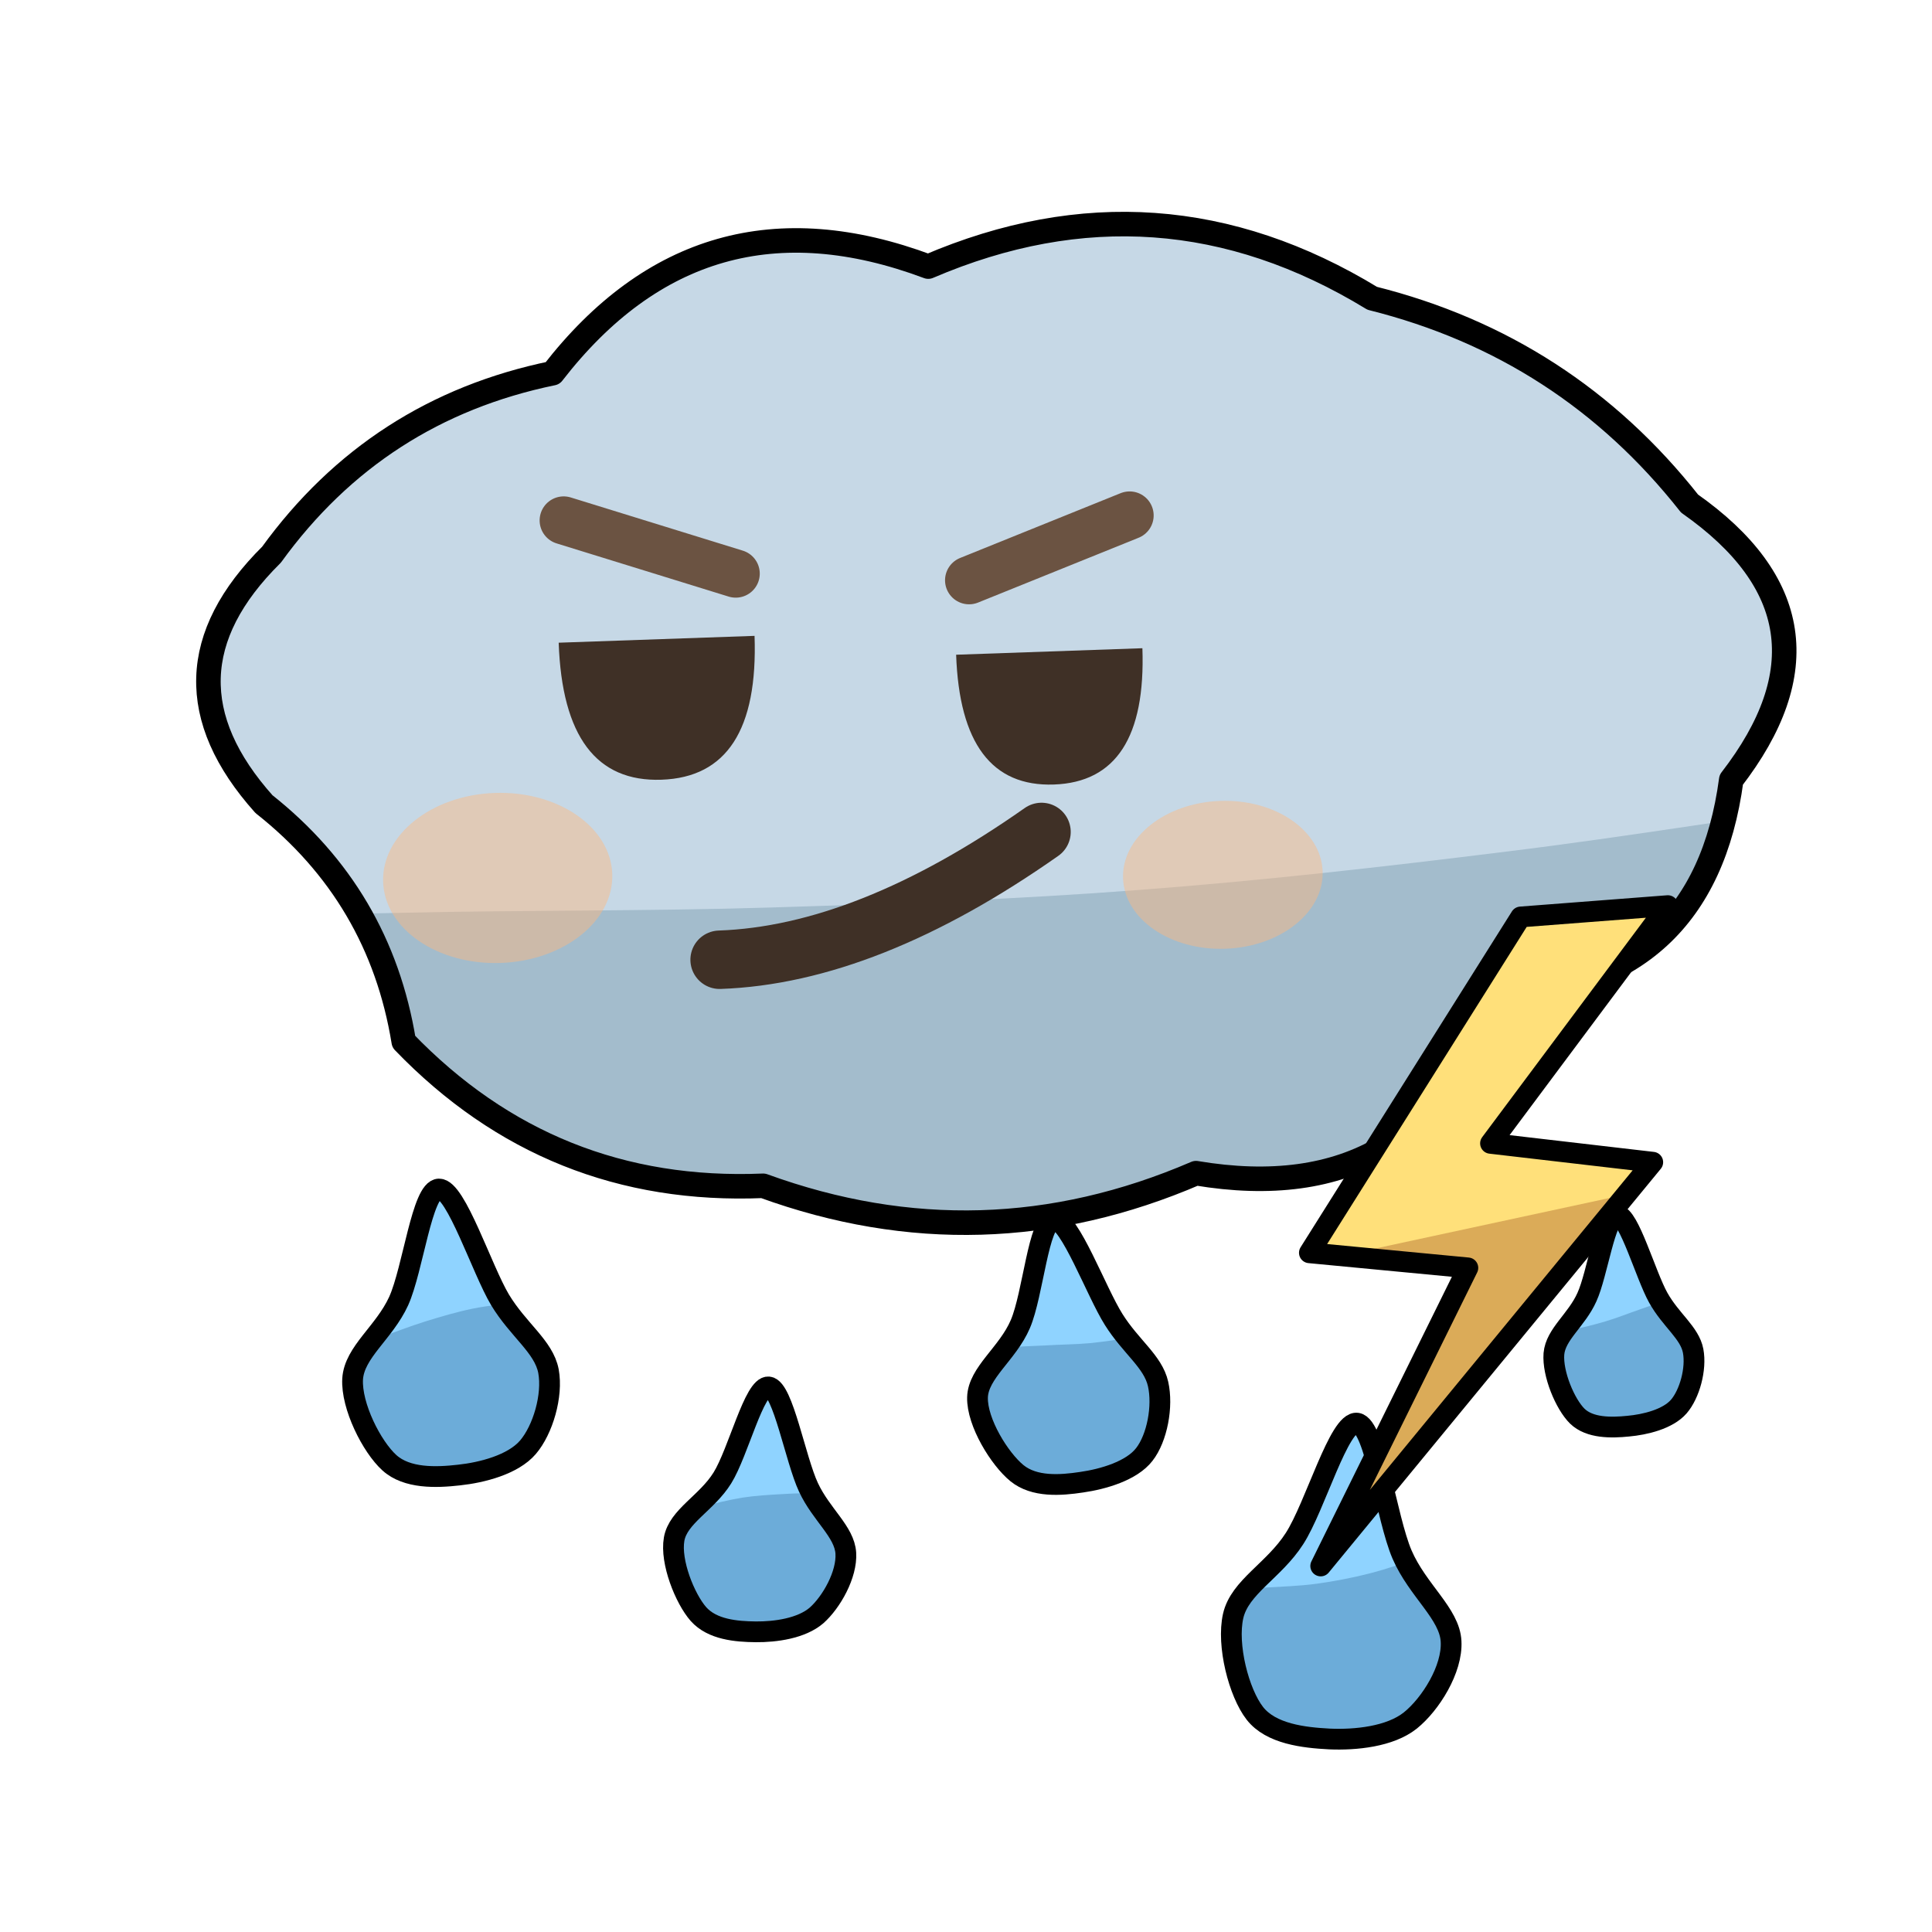
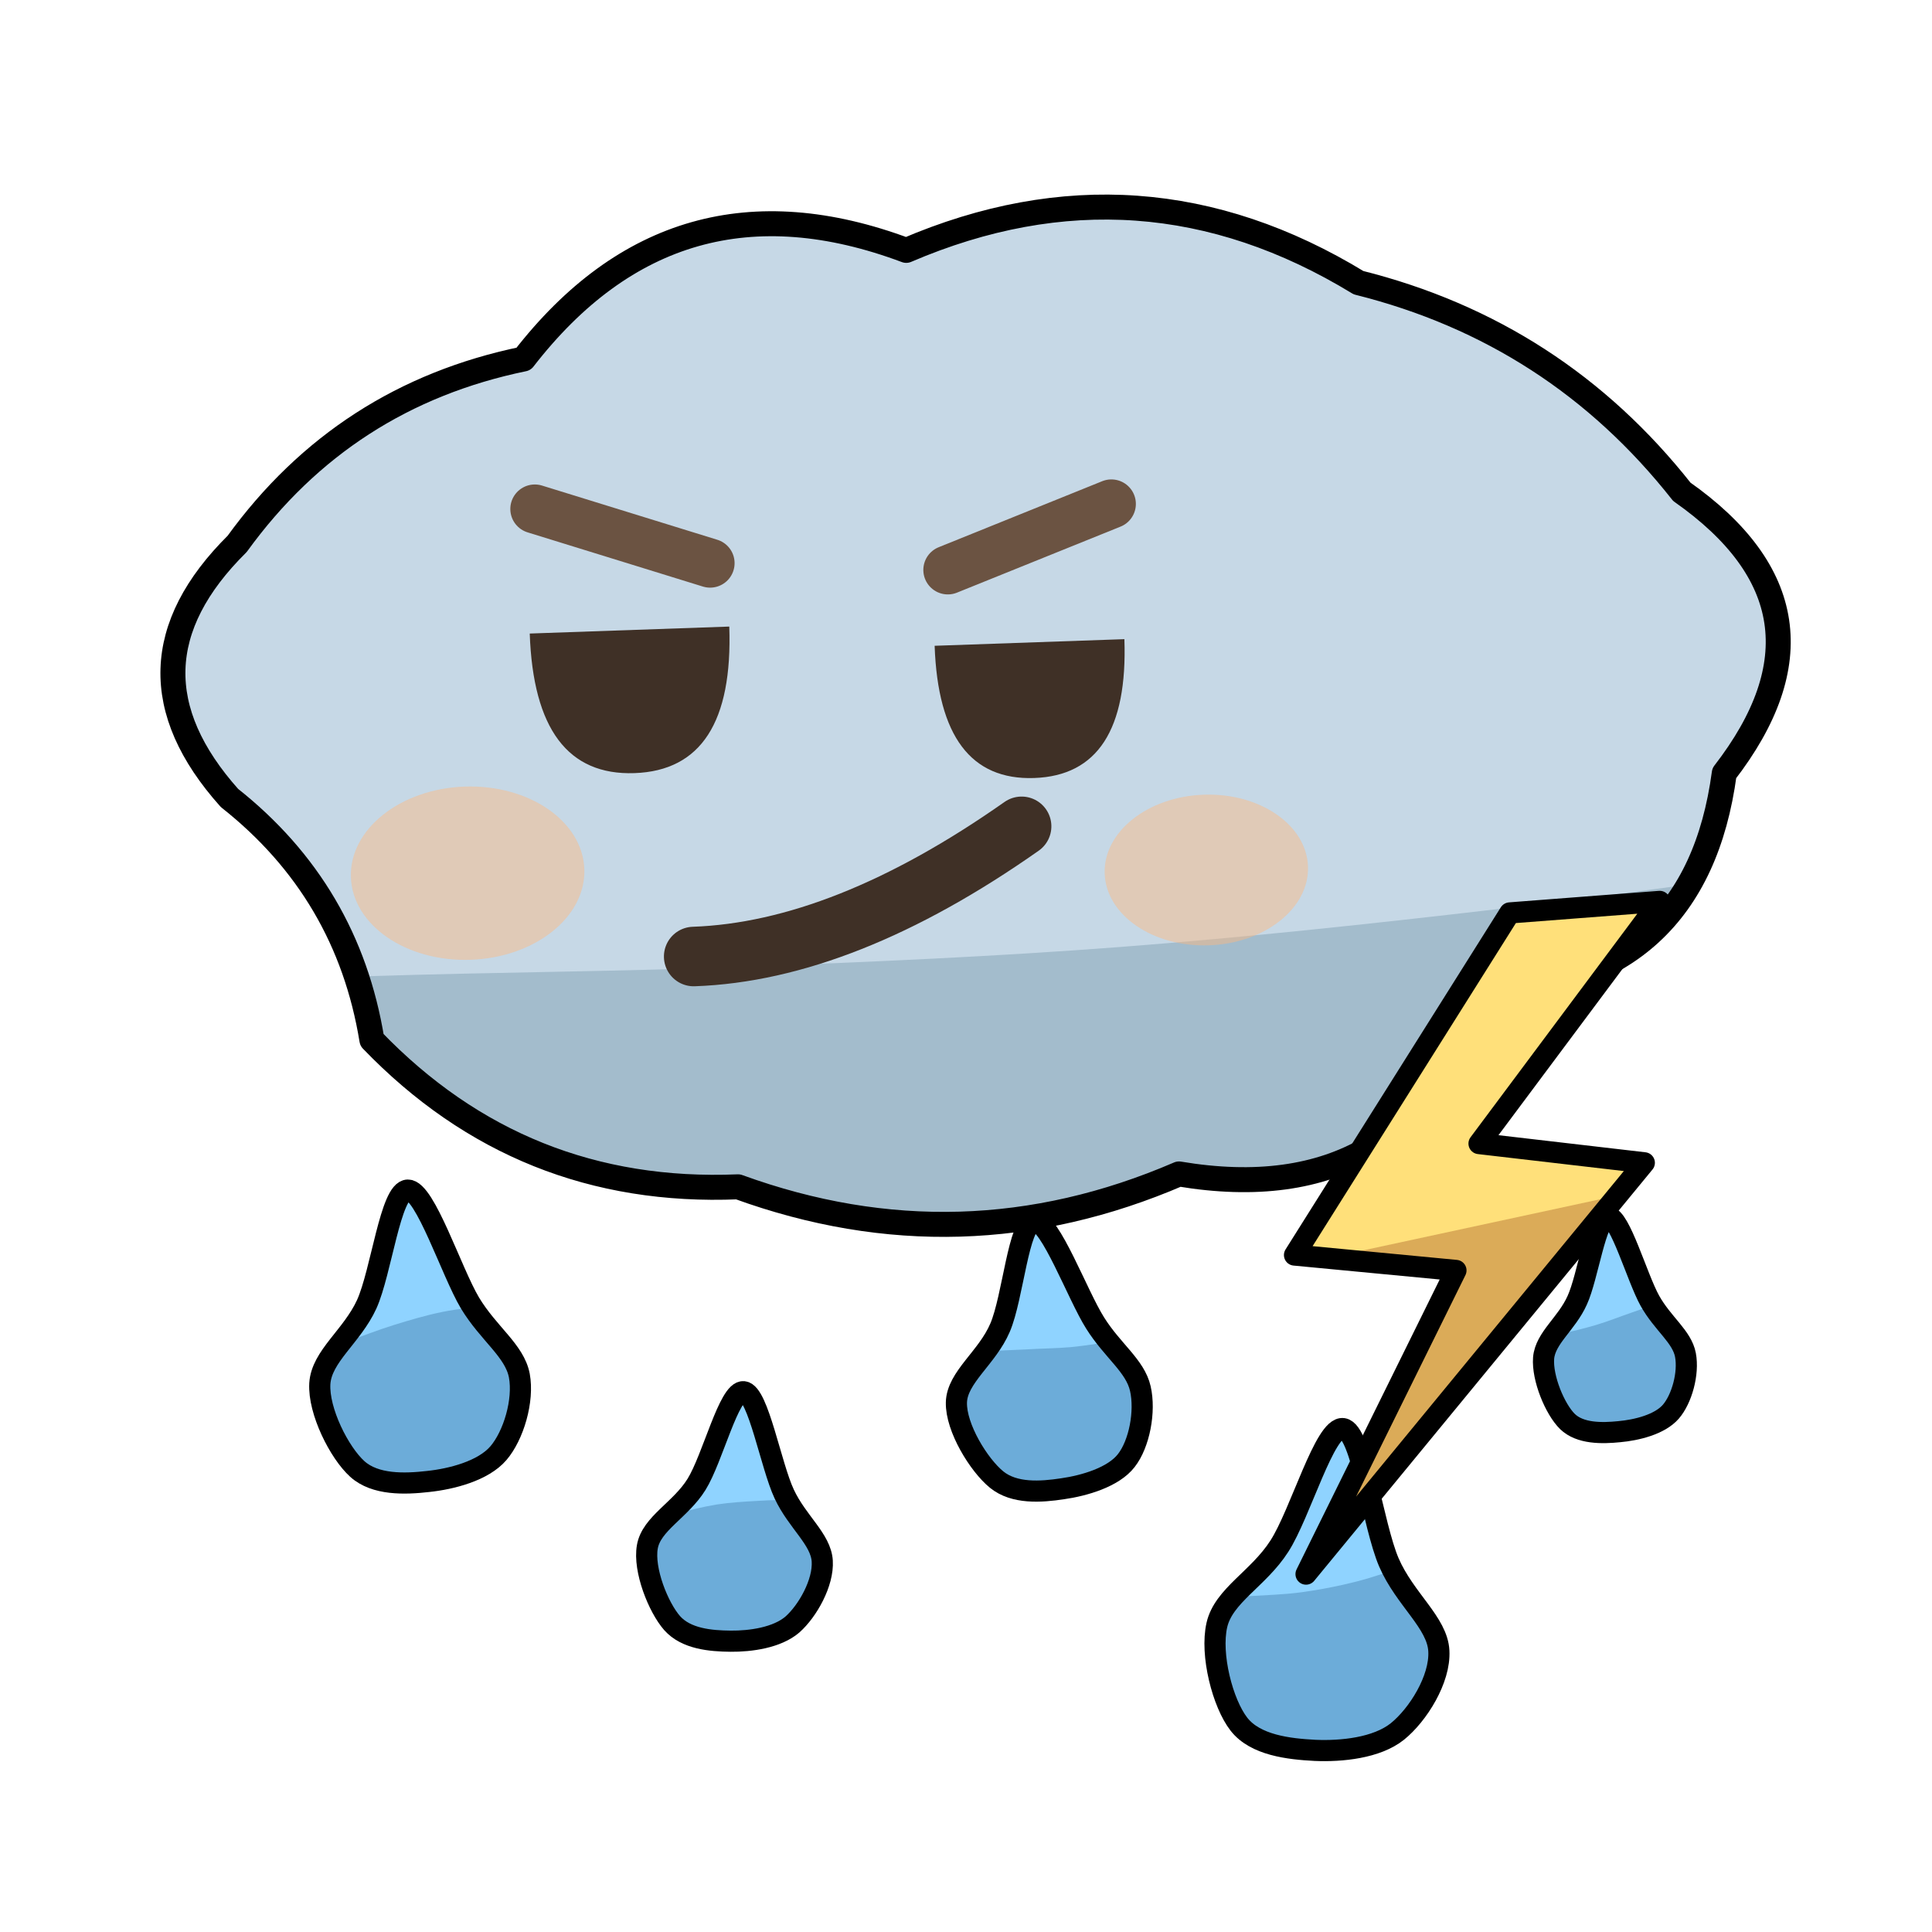
<svg xmlns="http://www.w3.org/2000/svg" width="1024" height="1024" viewBox="0 0 1024 1024">
  <defs>
    <clipPath id="k1">
      <path d="M232.7,630.2 C241.7,630.1 255.4,672.8 265.0,688.9 C274.7,705.0 288.2,713.7 290.7,726.7 C293.1,739.7 287.7,757.9 279.8,767.1 C271.9,776.3 255.5,780.5 243.3,781.8 C231.1,783.2 215.7,783.7 206.4,775.3 C197.0,766.8 186.1,745.2 186.9,730.9 C187.8,716.6 203.6,706.4 211.3,689.6 C218.9,672.8 223.7,630.3 232.7,630.2 Z" />
    </clipPath>
    <clipPath id="k2">
      <path d="M407.4,735.1 C415.0,735.9 421.6,773.6 428.5,788.3 C435.3,802.9 447.6,811.8 448.3,823.2 C449.0,834.5 440.7,849.2 432.8,856.2 C424.8,863.1 411.0,865.0 400.6,864.9 C390.2,864.8 377.5,863.7 370.2,855.5 C363.0,847.3 355.2,827.8 357.3,815.8 C359.4,803.7 374.6,796.7 382.9,783.3 C391.3,769.8 399.8,734.3 407.4,735.1 Z" />
    </clipPath>
    <clipPath id="k3">
      <path d="M558.7,646.4 C566.9,646.0 581.1,684.9 590.3,699.4 C599.4,713.9 611.1,721.6 613.8,733.5 C616.5,745.4 613.3,762.2 606.5,770.9 C599.8,779.6 584.6,784.0 573.3,785.6 C562.1,787.3 548.2,788.3 539.0,780.8 C529.8,773.3 517.8,753.9 518.1,740.7 C518.4,727.6 534.1,717.5 540.8,701.8 C547.6,686.0 550.4,646.8 558.7,646.4 Z" />
    </clipPath>
    <clipPath id="k4">
      <path d="M719.3,754.3 C728.8,755.7 734.8,804.6 743.1,823.9 C751.4,843.1 768.4,855.3 769.1,870.0 C769.9,884.7 758.2,903.3 747.5,911.9 C736.7,920.5 718.4,922.3 704.7,921.7 C691.0,921.0 673.6,919.0 665.1,908.1 C656.6,897.2 650.1,871.9 653.6,856.5 C657.1,841.1 675.2,832.5 686.1,815.5 C697.1,798.5 709.8,752.9 719.3,754.3 Z" />
    </clipPath>
    <clipPath id="k5">
      <path d="M857.1,644.1 C863.4,644.1 872.2,675.8 878.9,687.8 C885.6,699.8 895.6,706.4 897.4,716.0 C899.2,725.6 895.5,738.9 889.8,745.5 C884.0,752.2 871.9,755.1 862.9,755.9 C854.0,756.8 842.6,757.0 836.0,750.6 C829.5,744.2 822.8,728.1 823.6,717.6 C824.5,707.1 835.6,699.8 841.1,687.5 C846.7,675.3 850.8,644.0 857.1,644.1 Z" />
    </clipPath>
    <clipPath id="k6">
      <path d="M492.0,141.3 Q614.0,89.0 727.3,158.1 Q830.0,183.8 895.5,266.9 Q983.2,328.5 917.6,413.3 Q903.0,522.4 793.0,527.8 Q753.1,641.8 633.9,621.8 Q520.5,670.7 404.5,628.5 Q292.1,633.2 214.0,552.1 Q201.4,474.8 139.9,426.2 Q79.1,358.2 143.9,294.0 Q199.7,217.0 292.9,197.8 Q371.6,96.2 492.0,141.3 Z" />
    </clipPath>
    <clipPath id="k7">
      <path d="M806.0,486.0 L694.0,664.0 L778.0,672.0 L700.0,830.0 L876.0,616.0 L790.0,606.0 L884.0,480.0 Z" />
    </clipPath>
  </defs>
-   <path d="M232.7,630.2 C241.7,630.1 255.4,672.8 265.0,688.9 C274.7,705.0 288.2,713.7 290.7,726.7 C293.1,739.7 287.7,757.9 279.8,767.1 C271.9,776.3 255.5,780.5 243.3,781.8 C231.1,783.2 215.7,783.7 206.4,775.3 C197.0,766.8 186.1,745.2 186.9,730.9 C187.8,716.6 203.6,706.4 211.3,689.6 C218.9,672.8 223.7,630.3 232.7,630.2 Z" fill="#8fd3ff" />
-   <g clip-path="url(#k1)">
-     <path d="M149.6,722.2 C153.8,721.4 166.4,719.5 174.9,717.3 C183.3,715.2 191.7,712.1 200.1,709.3 C208.5,706.4 217.0,703.0 225.4,700.4 C233.8,697.8 242.2,695.3 250.6,693.6 C259.0,691.9 267.5,691.1 275.9,690.3 C284.3,689.6 292.7,689.7 301.1,689.2 C309.6,688.7 322.2,687.6 326.4,687.3 L326.4,934.0 L149.6,934.0 Z" fill="#6cacd9" />
-   </g>
-   <path d="M232.7,630.2 C241.7,630.1 255.4,672.8 265.0,688.9 C274.7,705.0 288.2,713.7 290.7,726.7 C293.1,739.7 287.7,757.9 279.8,767.1 C271.9,776.3 255.5,780.5 243.3,781.8 C231.1,783.2 215.7,783.7 206.4,775.3 C197.0,766.8 186.1,745.2 186.9,730.9 C187.8,716.6 203.6,706.4 211.3,689.6 C218.9,672.8 223.7,630.3 232.7,630.2 Z" fill="none" stroke="#000000" stroke-width="11" stroke-linejoin="round" stroke-linecap="round" />
-   <path d="M407.4,735.1 C415.0,735.9 421.6,773.6 428.5,788.3 C435.3,802.9 447.6,811.8 448.3,823.2 C449.0,834.5 440.7,849.2 432.8,856.2 C424.8,863.1 411.0,865.0 400.6,864.9 C390.2,864.8 377.5,863.7 370.2,855.5 C363.0,847.3 355.2,827.8 357.3,815.8 C359.4,803.7 374.6,796.7 382.9,783.3 C391.3,769.8 399.8,734.3 407.4,735.1 Z" fill="#8fd3ff" />
-   <g clip-path="url(#k2)">
-     <path d="M329.2,813.3 C332.8,812.1 343.4,808.3 350.6,805.9 C357.7,803.5 364.8,800.7 371.9,798.7 C379.1,796.7 386.2,795.0 393.3,793.8 C400.4,792.7 407.6,792.3 414.7,791.9 C421.8,791.4 428.9,791.5 436.1,791.0 C443.2,790.4 450.3,789.9 457.4,788.6 C464.6,787.4 475.2,784.2 478.8,783.4 L478.8,995.0 L329.2,995.0 Z" fill="#6cacd9" />
-   </g>
-   <path d="M407.4,735.1 C415.0,735.9 421.6,773.6 428.5,788.3 C435.3,802.9 447.6,811.8 448.3,823.2 C449.0,834.5 440.7,849.2 432.8,856.2 C424.8,863.1 411.0,865.0 400.6,864.9 C390.2,864.8 377.5,863.7 370.2,855.5 C363.0,847.3 355.2,827.8 357.3,815.8 C359.4,803.7 374.6,796.7 382.9,783.3 C391.3,769.8 399.8,734.3 407.4,735.1 Z" fill="none" stroke="#000000" stroke-width="11" stroke-linejoin="round" stroke-linecap="round" />
-   <path d="M558.7,646.4 C566.9,646.0 581.1,684.9 590.3,699.4 C599.4,713.9 611.1,721.6 613.8,733.5 C616.5,745.4 613.3,762.2 606.5,770.9 C599.8,779.6 584.6,784.0 573.3,785.6 C562.1,787.3 548.2,788.3 539.0,780.8 C529.8,773.3 517.8,753.9 518.1,740.7 C518.4,727.6 534.1,717.5 540.8,701.8 C547.6,686.0 550.4,646.8 558.7,646.4 Z" fill="#8fd3ff" />
-   <g clip-path="url(#k3)">
-     <path d="M484.4,725.7 C488.3,724.5 499.9,720.5 507.7,718.6 C515.5,716.7 523.3,715.4 531.0,714.5 C538.8,713.6 546.6,713.5 554.3,713.1 C562.1,712.6 569.9,712.6 577.7,711.9 C585.4,711.1 593.2,710.0 601.0,708.4 C608.7,706.7 616.5,704.2 624.3,701.7 C632.1,699.2 643.7,694.8 647.6,693.5 L647.6,926.0 L484.4,926.0 Z" fill="#6cacd9" />
-   </g>
-   <path d="M558.7,646.4 C566.9,646.0 581.1,684.9 590.3,699.4 C599.4,713.9 611.1,721.6 613.8,733.5 C616.5,745.4 613.3,762.2 606.5,770.9 C599.8,779.6 584.6,784.0 573.3,785.6 C562.1,787.3 548.2,788.3 539.0,780.8 C529.8,773.3 517.8,753.9 518.1,740.7 C518.4,727.6 534.1,717.5 540.8,701.8 C547.6,686.0 550.4,646.8 558.7,646.4 Z" fill="none" stroke="#000000" stroke-width="11" stroke-linejoin="round" stroke-linecap="round" />
-   <path d="M719.3,754.3 C728.8,755.7 734.8,804.6 743.1,823.9 C751.4,843.1 768.4,855.3 769.1,870.0 C769.9,884.7 758.2,903.3 747.5,911.9 C736.7,920.5 718.4,922.3 704.7,921.7 C691.0,921.0 673.6,919.0 665.1,908.1 C656.6,897.2 650.1,871.9 653.6,856.5 C657.1,841.1 675.2,832.5 686.1,815.5 C697.1,798.5 709.8,752.9 719.3,754.3 Z" fill="#8fd3ff" />
-   <g clip-path="url(#k4)">
-     <path d="M613.4,846.4 C618.1,845.8 632.2,843.6 641.6,842.7 C651.0,841.9 660.4,842.0 669.7,841.5 C679.1,840.9 688.5,840.7 697.9,839.4 C707.3,838.1 716.7,836.3 726.1,833.9 C735.5,831.5 744.9,828.1 754.3,825.0 C763.6,821.8 773.0,818.0 782.4,815.2 C791.8,812.3 805.9,809.0 810.6,807.8 L810.6,1090.0 L613.4,1090.0 Z" fill="#6cacd9" />
-   </g>
-   <path d="M719.3,754.3 C728.8,755.7 734.8,804.6 743.1,823.9 C751.4,843.1 768.4,855.3 769.1,870.0 C769.9,884.7 758.2,903.3 747.5,911.9 C736.7,920.5 718.4,922.3 704.7,921.7 C691.0,921.0 673.6,919.0 665.1,908.1 C656.6,897.2 650.1,871.9 653.6,856.5 C657.1,841.1 675.2,832.5 686.1,815.5 C697.1,798.5 709.8,752.9 719.3,754.3 Z" fill="none" stroke="#000000" stroke-width="11" stroke-linejoin="round" stroke-linecap="round" />
-   <path d="M857.1,644.1 C863.4,644.1 872.2,675.8 878.9,687.8 C885.6,699.8 895.6,706.4 897.4,716.0 C899.2,725.6 895.5,738.9 889.8,745.5 C884.0,752.2 871.9,755.1 862.9,755.9 C854.0,756.8 842.6,757.0 836.0,750.6 C829.5,744.2 822.8,728.1 823.6,717.6 C824.5,707.1 835.6,699.8 841.1,687.5 C846.7,675.3 850.8,644.0 857.1,644.1 Z" fill="#8fd3ff" />
-   <g clip-path="url(#k5)">
-     <path d="M795.4,707.7 C798.5,707.6 807.7,707.4 813.9,706.9 C820.0,706.5 826.2,706.0 832.3,704.9 C838.5,703.8 844.6,702.2 850.8,700.4 C856.9,698.6 863.1,696.1 869.2,694.0 C875.4,691.9 881.5,689.5 887.7,687.8 C893.8,686.1 900.0,684.6 906.1,683.7 C912.3,682.7 921.5,682.3 924.6,682.0 L924.6,868.0 L795.4,868.0 Z" fill="#6cacd9" />
-   </g>
-   <path d="M857.1,644.1 C863.4,644.1 872.2,675.8 878.9,687.8 C885.6,699.8 895.6,706.4 897.4,716.0 C899.2,725.6 895.5,738.9 889.8,745.5 C884.0,752.2 871.9,755.1 862.9,755.9 C854.0,756.8 842.6,757.0 836.0,750.6 C829.5,744.2 822.8,728.1 823.6,717.6 C824.5,707.1 835.6,699.8 841.1,687.5 C846.7,675.3 850.8,644.0 857.1,644.1 Z" fill="none" stroke="#000000" stroke-width="11" stroke-linejoin="round" stroke-linecap="round" />
-   <path d="M492.0,141.3 Q614.0,89.0 727.3,158.1 Q830.0,183.8 895.5,266.9 Q983.2,328.5 917.6,413.3 Q903.0,522.4 793.0,527.8 Q753.1,641.8 633.9,621.8 Q520.5,670.7 404.5,628.5 Q292.1,633.2 214.0,552.1 Q201.4,474.8 139.9,426.2 Q79.1,358.2 143.9,294.0 Q199.7,217.0 292.9,197.8 Q371.6,96.2 492.0,141.3 Z" fill="#c6d8e6" />
-   <g clip-path="url(#k6)">
-     <path d="M-177.4,506.0 C-144.9,503.3 -47.2,493.4 17.9,489.7 C82.9,486.0 148.0,485.2 213.1,483.8 C278.2,482.3 343.3,483.0 408.4,481.0 C473.5,479.0 538.5,476.7 603.6,471.7 C668.7,466.8 733.8,459.4 798.9,451.3 C864.0,443.3 929.1,432.4 994.1,423.5 C1059.2,414.5 1156.9,401.9 1189.4,397.6 L1189.4,1124.0 L-177.4,1124.0 Z" fill="#a3bccc" />
-   </g>
-   <path d="M492.0,141.3 Q614.0,89.0 727.3,158.1 Q830.0,183.8 895.5,266.9 Q983.2,328.5 917.6,413.3 Q903.0,522.4 793.0,527.8 Q753.1,641.8 633.9,621.8 Q520.5,670.7 404.5,628.5 Q292.1,633.2 214.0,552.1 Q201.4,474.8 139.9,426.2 Q79.1,358.2 143.9,294.0 Q199.7,217.0 292.9,197.8 Q371.6,96.2 492.0,141.3 Z" fill="none" stroke="#000000" stroke-width="13" stroke-linejoin="round" stroke-linecap="round" />
-   <path d="M806.0,486.0 L694.0,664.0 L778.0,672.0 L700.0,830.0 L876.0,616.0 L790.0,606.0 L884.0,480.0 Z" fill="#ffe07a" />
-   <g clip-path="url(#k7)">
-     <path d="M624.8,684.2 L951.2,613.8 L951.2,1184.0 L624.8,1184.0 Z" fill="#dbab58" />
-   </g>
-   <path d="M806.0,486.0 L694.0,664.0 L778.0,672.0 L700.0,830.0 L876.0,616.0 L790.0,606.0 L884.0,480.0 Z" fill="none" stroke="#000000" stroke-width="11" stroke-linejoin="round" stroke-linecap="round" />
-   <g id="face" transform="translate(452.0,396.0) rotate(-2.0) scale(1.96)">
-     <g id="face-blush">
-       <ellipse cx="-97.2" cy="32.0" rx="31" ry="23" fill="#ffb77e" opacity="0.45" />
-       <ellipse cx="98.8" cy="38.0" rx="27" ry="20" fill="#ffb77e" opacity="0.45" />
+   <g transform="translate(-20.892,-11.242) scale(1.01874)">
+     <path d="M232.7,630.2 C241.7,630.1 255.4,672.8 265.0,688.9 C274.7,705.0 288.2,713.7 290.7,726.7 C293.1,739.7 287.7,757.9 279.8,767.1 C271.9,776.3 255.5,780.5 243.3,781.8 C231.1,783.2 215.7,783.7 206.4,775.3 C197.0,766.8 186.1,745.2 186.9,730.9 C187.8,716.6 203.6,706.4 211.3,689.6 C218.9,672.8 223.7,630.3 232.7,630.2 Z" fill="#8fd3ff" />
+     <g clip-path="url(#k1)">
+       <path d="M149.6,722.2 C153.8,721.4 166.4,719.5 174.9,717.3 C183.3,715.2 191.7,712.1 200.1,709.3 C208.5,706.4 217.0,703.0 225.4,700.4 C233.8,697.8 242.2,695.3 250.6,693.6 C259.0,691.9 267.5,691.1 275.9,690.3 C284.3,689.6 292.7,689.7 301.1,689.2 C309.6,688.7 322.2,687.6 326.4,687.3 L326.4,934.0 L149.6,934.0 Z" fill="#6cacd9" />
    </g>
-     <g id="face-neutral" display="none">
-       <g id="face-neutral-eyes">
-         <g transform="translate(-52.0,-12.0)">
-           <ellipse cx="0" cy="0" rx="24.0" ry="29.0" fill="#3f3026" transform="rotate(-7)" />
+     <path d="M232.7,630.2 C241.7,630.1 255.4,672.8 265.0,688.9 C274.7,705.0 288.2,713.7 290.7,726.7 C293.1,739.7 287.7,757.9 279.8,767.1 C271.9,776.3 255.5,780.5 243.3,781.8 C231.1,783.2 215.7,783.7 206.4,775.3 C197.0,766.8 186.1,745.2 186.9,730.9 C187.8,716.6 203.6,706.4 211.3,689.6 C218.9,672.8 223.7,630.3 232.7,630.2 Z" fill="none" stroke="#000000" stroke-width="11" stroke-linejoin="round" stroke-linecap="round" />
+     <path d="M407.4,735.1 C415.0,735.9 421.6,773.6 428.5,788.3 C435.3,802.9 447.6,811.8 448.3,823.2 C449.0,834.5 440.7,849.2 432.8,856.2 C424.8,863.1 411.0,865.0 400.6,864.9 C390.2,864.8 377.5,863.7 370.2,855.5 C363.0,847.3 355.2,827.8 357.3,815.8 C359.4,803.7 374.6,796.7 382.9,783.3 C391.3,769.8 399.8,734.3 407.4,735.1 Z" fill="#8fd3ff" />
+     <g clip-path="url(#k2)">
+       <path d="M329.2,813.3 C332.8,812.1 343.4,808.3 350.6,805.9 C357.7,803.5 364.8,800.7 371.9,798.7 C379.1,796.7 386.2,795.0 393.3,793.8 C400.4,792.7 407.6,792.3 414.7,791.9 C421.8,791.4 428.9,791.5 436.1,791.0 C443.2,790.4 450.3,789.9 457.4,788.6 C464.6,787.4 475.2,784.2 478.8,783.4 L478.8,995.0 L329.2,995.0 Z" fill="#6cacd9" />
+     </g>
+     <path d="M407.4,735.1 C415.0,735.9 421.6,773.6 428.5,788.3 C435.3,802.9 447.6,811.8 448.3,823.2 C449.0,834.5 440.7,849.2 432.8,856.2 C424.8,863.1 411.0,865.0 400.6,864.9 C390.2,864.8 377.5,863.7 370.2,855.5 C363.0,847.3 355.2,827.8 357.3,815.8 C359.4,803.7 374.6,796.7 382.9,783.3 C391.3,769.8 399.8,734.3 407.4,735.1 Z" fill="none" stroke="#000000" stroke-width="11" stroke-linejoin="round" stroke-linecap="round" />
+     <path d="M558.7,646.4 C566.9,646.0 581.1,684.9 590.3,699.4 C599.4,713.9 611.1,721.6 613.8,733.5 C616.5,745.4 613.3,762.2 606.5,770.9 C599.8,779.6 584.6,784.0 573.3,785.6 C562.1,787.3 548.2,788.3 539.0,780.8 C529.8,773.3 517.8,753.9 518.1,740.7 C518.4,727.6 534.1,717.5 540.8,701.8 C547.6,686.0 550.4,646.8 558.7,646.4 Z" fill="#8fd3ff" />
+     <g clip-path="url(#k3)">
+       <path d="M484.4,725.7 C488.3,724.5 499.9,720.5 507.7,718.6 C515.5,716.7 523.3,715.4 531.0,714.5 C538.8,713.6 546.6,713.5 554.3,713.1 C562.1,712.6 569.9,712.6 577.7,711.9 C585.4,711.1 593.2,710.0 601.0,708.4 C608.7,706.7 616.5,704.2 624.3,701.7 C632.1,699.2 643.7,694.8 647.6,693.5 L647.6,926.0 L484.4,926.0 Z" fill="#6cacd9" />
+     </g>
+     <path d="M558.7,646.4 C566.9,646.0 581.1,684.9 590.3,699.4 C599.4,713.9 611.1,721.6 613.8,733.5 C616.5,745.4 613.3,762.2 606.5,770.9 C599.8,779.6 584.6,784.0 573.3,785.6 C562.1,787.3 548.2,788.3 539.0,780.8 C529.8,773.3 517.8,753.9 518.1,740.7 C518.4,727.6 534.1,717.5 540.8,701.8 C547.6,686.0 550.4,646.8 558.7,646.4 Z" fill="none" stroke="#000000" stroke-width="11" stroke-linejoin="round" stroke-linecap="round" />
+     <path d="M719.3,754.3 C728.8,755.7 734.8,804.6 743.1,823.9 C751.4,843.1 768.4,855.3 769.1,870.0 C769.9,884.7 758.2,903.3 747.5,911.9 C736.7,920.5 718.4,922.3 704.7,921.7 C691.0,921.0 673.6,919.0 665.1,908.1 C656.6,897.2 650.1,871.9 653.6,856.5 C657.1,841.1 675.2,832.5 686.1,815.5 C697.1,798.5 709.8,752.9 719.3,754.3 Z" fill="#8fd3ff" />
+     <g clip-path="url(#k4)">
+       <path d="M613.4,846.4 C618.1,845.8 632.2,843.6 641.6,842.7 C651.0,841.9 660.4,842.0 669.7,841.5 C679.1,840.9 688.5,840.7 697.9,839.4 C707.3,838.1 716.7,836.3 726.1,833.9 C735.5,831.5 744.9,828.1 754.3,825.0 C763.6,821.8 773.0,818.0 782.4,815.2 C791.8,812.3 805.9,809.0 810.6,807.8 L810.6,1090.0 L613.4,1090.0 Z" fill="#6cacd9" />
+     </g>
+     <path d="M719.3,754.3 C728.8,755.7 734.8,804.6 743.1,823.9 C751.4,843.1 768.4,855.3 769.1,870.0 C769.9,884.7 758.2,903.3 747.5,911.9 C736.7,920.5 718.4,922.3 704.7,921.7 C691.0,921.0 673.6,919.0 665.1,908.1 C656.6,897.2 650.1,871.9 653.6,856.5 C657.1,841.1 675.2,832.5 686.1,815.5 C697.1,798.5 709.8,752.9 719.3,754.3 Z" fill="none" stroke="#000000" stroke-width="11" stroke-linejoin="round" stroke-linecap="round" />
+     <path d="M857.1,644.1 C863.4,644.1 872.2,675.8 878.9,687.8 C885.6,699.8 895.6,706.4 897.4,716.0 C899.2,725.6 895.5,738.9 889.8,745.5 C884.0,752.2 871.9,755.1 862.9,755.9 C854.0,756.8 842.6,757.0 836.0,750.6 C829.5,744.2 822.8,728.1 823.6,717.6 C824.5,707.1 835.6,699.8 841.1,687.5 C846.7,675.3 850.8,644.0 857.1,644.1 Z" fill="#8fd3ff" />
+     <g clip-path="url(#k5)">
+       <path d="M795.4,707.7 C798.5,707.6 807.7,707.4 813.9,706.9 C820.0,706.5 826.2,706.0 832.3,704.9 C838.5,703.8 844.6,702.2 850.8,700.4 C856.9,698.6 863.1,696.1 869.2,694.0 C875.4,691.9 881.5,689.5 887.7,687.8 C893.8,686.1 900.0,684.6 906.1,683.7 C912.3,682.7 921.5,682.3 924.6,682.0 L924.6,868.0 L795.4,868.0 Z" fill="#6cacd9" />
+     </g>
+     <path d="M857.1,644.1 C863.4,644.1 872.2,675.8 878.9,687.8 C885.6,699.8 895.6,706.4 897.4,716.0 C899.2,725.6 895.5,738.9 889.8,745.5 C884.0,752.2 871.9,755.1 862.9,755.9 C854.0,756.8 842.6,757.0 836.0,750.6 C829.5,744.2 822.8,728.1 823.6,717.6 C824.5,707.1 835.6,699.8 841.1,687.5 C846.7,675.3 850.8,644.0 857.1,644.1 Z" fill="none" stroke="#000000" stroke-width="11" stroke-linejoin="round" stroke-linecap="round" />
+     <path d="M492.0,141.3 Q614.0,89.0 727.3,158.1 Q830.0,183.8 895.5,266.9 Q983.2,328.5 917.6,413.3 Q903.0,522.4 793.0,527.8 Q753.1,641.8 633.9,621.8 Q520.5,670.7 404.5,628.5 Q292.1,633.2 214.0,552.1 Q201.4,474.8 139.9,426.2 Q79.1,358.2 143.9,294.0 Q199.7,217.0 292.9,197.8 Q371.6,96.2 492.0,141.3 Z" fill="#c6d8e6" />
+     <g clip-path="url(#k6)">
+       <path d="M-177.4,542.6 C-144.9,539.9 -47.2,530.4 17.9,526.4 C82.9,522.5 148.0,521.0 213.1,518.9 C278.2,516.8 343.3,516.5 408.4,514.0 C473.5,511.5 538.5,508.7 603.6,503.7 C668.7,498.7 733.8,491.7 798.9,484.1 C864.0,476.6 929.1,466.7 994.1,458.4 C1059.2,450.0 1156.9,438.2 1189.4,434.2 L1189.4,1124.0 L-177.4,1124.0 Z" fill="#a3bccc" />
+     </g>
+     <path d="M492.0,141.3 Q614.0,89.0 727.3,158.1 Q830.0,183.8 895.5,266.9 Q983.2,328.5 917.6,413.3 Q903.0,522.4 793.0,527.8 Q753.1,641.8 633.9,621.8 Q520.5,670.7 404.5,628.5 Q292.1,633.2 214.0,552.1 Q201.4,474.8 139.9,426.2 Q79.1,358.2 143.9,294.0 Q199.7,217.0 292.9,197.8 Q371.6,96.2 492.0,141.3 Z" fill="none" stroke="#000000" stroke-width="13" stroke-linejoin="round" stroke-linecap="round" />
+     <path d="M806.0,486.0 L694.0,664.0 L778.0,672.0 L700.0,830.0 L876.0,616.0 L790.0,606.0 L884.0,480.0 Z" fill="#ffe07a" />
+     <g clip-path="url(#k7)">
+       <path d="M624.8,684.2 L951.2,613.8 L951.2,1184.0 L624.8,1184.0 Z" fill="#dbab58" />
+     </g>
+     <path d="M806.0,486.0 L694.0,664.0 L778.0,672.0 L700.0,830.0 L876.0,616.0 L790.0,606.0 L884.0,480.0 Z" fill="none" stroke="#000000" stroke-width="11" stroke-linejoin="round" stroke-linecap="round" />
+     <g id="face" transform="translate(452.0,396.0) rotate(-2.0) scale(1.96)">
+       <g id="face-blush">
+         <ellipse cx="-97.2" cy="32.0" rx="31" ry="23" fill="#ffb77e" opacity="0.45" />
+         <ellipse cx="98.8" cy="38.0" rx="27" ry="20" fill="#ffb77e" opacity="0.45" />
+       </g>
+       <g id="face-neutral" display="none">
+         <g id="face-neutral-eyes">
+           <g transform="translate(-52.0,-12.0)">
+             <ellipse cx="0" cy="0" rx="24.0" ry="29.0" fill="#3f3026" transform="rotate(-7)" />
+           </g>
+           <g transform="translate(54.0,-6.0)">
+             <ellipse cx="0" cy="0" rx="22.8" ry="27.5" fill="#3f3026" transform="rotate(6)" />
+           </g>
        </g>
-         <g transform="translate(54.0,-6.0)">
-           <ellipse cx="0" cy="0" rx="22.8" ry="27.5" fill="#3f3026" transform="rotate(6)" />
+         <g id="face-neutral-mouth">
+           <path d="M-25.4,47.8 Q4.0,66.7 35.5,44.6" fill="none" stroke="#3f3026" stroke-width="15.8" stroke-linejoin="round" stroke-linecap="round" />
        </g>
      </g>
-       <g id="face-neutral-mouth">
-         <path d="M-25.4,47.8 Q4.0,66.7 35.5,44.6" fill="none" stroke="#3f3026" stroke-width="15.8" stroke-linejoin="round" stroke-linecap="round" />
-       </g>
-     </g>
-     <g id="face-happy" display="none">
-       <g id="face-happy-eyes">
-         <g transform="translate(-52.0,-12.0)">
-           <path d="M-30.3,8.9 Q0.0,-33.5 29.1,6.7" fill="none" stroke="#3f3026" stroke-width="16.7" stroke-linejoin="round" stroke-linecap="round" />
+       <g id="face-happy" display="none">
+         <g id="face-happy-eyes">
+           <g transform="translate(-52.0,-12.0)">
+             <path d="M-30.3,8.9 Q0.0,-33.5 29.1,6.7" fill="none" stroke="#3f3026" stroke-width="16.7" stroke-linejoin="round" stroke-linecap="round" />
+           </g>
+           <g transform="translate(54.0,-6.0)">
+             <path d="M-28.8,8.5 Q0.0,-31.8 27.6,6.4" fill="none" stroke="#3f3026" stroke-width="15.9" stroke-linejoin="round" stroke-linecap="round" />
+           </g>
        </g>
-         <g transform="translate(54.0,-6.0)">
-           <path d="M-28.8,8.5 Q0.0,-31.8 27.6,6.4" fill="none" stroke="#3f3026" stroke-width="15.9" stroke-linejoin="round" stroke-linecap="round" />
+         <g id="face-happy-mouth">
+           <path d="M-40.1,39.4 Q4.0,85.6 50.2,36.2" fill="none" stroke="#3f3026" stroke-width="16.8" stroke-linejoin="round" stroke-linecap="round" />
        </g>
      </g>
-       <g id="face-happy-mouth">
-         <path d="M-40.1,39.4 Q4.0,85.6 50.2,36.2" fill="none" stroke="#3f3026" stroke-width="16.8" stroke-linejoin="round" stroke-linecap="round" />
-       </g>
-     </g>
-     <g id="face-delighted" display="none">
-       <g id="face-delighted-eyes">
-         <g transform="translate(-52.0,-12.0)">
-           <path d="M-30.3,8.9 Q0.0,-33.5 29.1,6.7" fill="none" stroke="#3f3026" stroke-width="16.7" stroke-linejoin="round" stroke-linecap="round" />
+       <g id="face-delighted" display="none">
+         <g id="face-delighted-eyes">
+           <g transform="translate(-52.0,-12.0)">
+             <path d="M-30.3,8.9 Q0.0,-33.5 29.1,6.7" fill="none" stroke="#3f3026" stroke-width="16.7" stroke-linejoin="round" stroke-linecap="round" />
+           </g>
+           <g transform="translate(54.0,-6.0)">
+             <path d="M-28.8,8.5 Q0.0,-31.8 27.6,6.4" fill="none" stroke="#3f3026" stroke-width="15.9" stroke-linejoin="round" stroke-linecap="round" />
+           </g>
        </g>
-         <g transform="translate(54.0,-6.0)">
-           <path d="M-28.8,8.5 Q0.0,-31.8 27.6,6.4" fill="none" stroke="#3f3026" stroke-width="15.9" stroke-linejoin="round" stroke-linecap="round" />
+         <g id="face-delighted-mouth">
+           <path d="M-46.4,33.1 Q4.0,41.5 54.4,26.8 Q53.4,104.5 4.0,108.7 Q-45.4,102.4 -46.4,33.1 Z" fill="#3f3026" />
+           <path d="M-41.1,38.4 Q4.0,45.7 49.1,32.0 L47.1,53.0 Q4.0,64.6 -39.1,57.2 Z" fill="#fff7e6" />
+           <ellipse cx="6.1" cy="87.7" rx="21.0" ry="13.7" fill="#d96a62" />
        </g>
      </g>
-       <g id="face-delighted-mouth">
-         <path d="M-46.4,33.1 Q4.0,41.5 54.4,26.8 Q53.4,104.5 4.0,108.7 Q-45.4,102.4 -46.4,33.1 Z" fill="#3f3026" />
-         <path d="M-41.1,38.4 Q4.0,45.7 49.1,32.0 L47.1,53.0 Q4.0,64.6 -39.1,57.2 Z" fill="#fff7e6" />
-         <ellipse cx="6.1" cy="87.7" rx="21.0" ry="13.7" fill="#d96a62" />
-       </g>
-     </g>
-     <g id="face-sleepy" display="none">
-       <g id="face-sleepy-brows">
-         <path d="M-74,-60 Q-52,-52 -30,-62" fill="none" stroke="#6b5342" stroke-width="12" stroke-linejoin="round" stroke-linecap="round" />
-       </g>
-       <g id="face-sleepy-eyes">
-         <g transform="translate(-52.0,-12.0)">
-           <path d="M-30.3,-8.9 Q0.0,20.1 29.1,-11.2" fill="none" stroke="#3f3026" stroke-width="16.7" stroke-linejoin="round" stroke-linecap="round" />
+       <g id="face-sleepy" display="none">
+         <g id="face-sleepy-brows">
+           <path d="M-74,-60 Q-52,-52 -30,-62" fill="none" stroke="#6b5342" stroke-width="12" stroke-linejoin="round" stroke-linecap="round" />
        </g>
-         <g transform="translate(54.0,-6.0)">
-           <path d="M-28.8,-8.5 Q0.0,19.1 27.6,-10.6" fill="none" stroke="#3f3026" stroke-width="15.9" stroke-linejoin="round" stroke-linecap="round" />
+         <g id="face-sleepy-eyes">
+           <g transform="translate(-52.0,-12.0)">
+             <path d="M-30.3,-8.9 Q0.0,20.1 29.1,-11.2" fill="none" stroke="#3f3026" stroke-width="16.7" stroke-linejoin="round" stroke-linecap="round" />
+           </g>
+           <g transform="translate(54.0,-6.0)">
+             <path d="M-28.8,-8.5 Q0.0,19.1 27.6,-10.6" fill="none" stroke="#3f3026" stroke-width="15.9" stroke-linejoin="round" stroke-linecap="round" />
+           </g>
+         </g>
+         <g id="face-sleepy-mouth">
+           <ellipse cx="4.0" cy="56.2" rx="15.8" ry="18.9" fill="#3f3026" />
        </g>
      </g>
-       <g id="face-sleepy-mouth">
-         <ellipse cx="4.0" cy="56.2" rx="15.8" ry="18.9" fill="#3f3026" />
-       </g>
-     </g>
-     <g id="face-surprised" display="none">
-       <g id="face-surprised-brows">
-         <path d="M-74,-68 Q-52,-88 -30,-70" fill="none" stroke="#6b5342" stroke-width="13" stroke-linejoin="round" stroke-linecap="round" />
-         <path d="M33,-64 Q55,-85 77,-66" fill="none" stroke="#6b5342" stroke-width="13" stroke-linejoin="round" stroke-linecap="round" />
-       </g>
-       <g id="face-surprised-eyes">
-         <g transform="translate(-52.0,-12.0)">
-           <ellipse cx="0" cy="0" rx="27.8" ry="34.6" fill="#3f3026" />
-           <ellipse cx="-8.8" cy="-13.4" rx="8.9" ry="10.0" fill="#fff7e6" />
+       <g id="face-surprised" display="none">
+         <g id="face-surprised-brows">
+           <path d="M-74,-68 Q-52,-88 -30,-70" fill="none" stroke="#6b5342" stroke-width="13" stroke-linejoin="round" stroke-linecap="round" />
+           <path d="M33,-64 Q55,-85 77,-66" fill="none" stroke="#6b5342" stroke-width="13" stroke-linejoin="round" stroke-linecap="round" />
        </g>
-         <g transform="translate(54.0,-6.0)">
-           <ellipse cx="0" cy="0" rx="26.4" ry="32.8" fill="#3f3026" />
-           <ellipse cx="-8.4" cy="-12.7" rx="8.4" ry="9.5" fill="#fff7e6" />
+         <g id="face-surprised-eyes">
+           <g transform="translate(-52.0,-12.0)">
+             <ellipse cx="0" cy="0" rx="27.8" ry="34.6" fill="#3f3026" />
+             <ellipse cx="-8.8" cy="-13.4" rx="8.9" ry="10.0" fill="#fff7e6" />
+           </g>
+           <g transform="translate(54.0,-6.0)">
+             <ellipse cx="0" cy="0" rx="26.4" ry="32.8" fill="#3f3026" />
+             <ellipse cx="-8.4" cy="-12.7" rx="8.4" ry="9.5" fill="#fff7e6" />
+           </g>
+         </g>
+         <g id="face-surprised-mouth">
+           <ellipse cx="5.0" cy="60.4" rx="21.0" ry="28.4" fill="#3f3026" />
        </g>
      </g>
-       <g id="face-surprised-mouth">
-         <ellipse cx="5.0" cy="60.4" rx="21.0" ry="28.4" fill="#3f3026" />
-       </g>
-     </g>
-     <g id="face-mischief">
-       <g id="face-mischief-brows">
-         <path d="M-76,-64 L-30,-48" fill="none" stroke="#6b5342" stroke-width="13" stroke-linejoin="round" stroke-linecap="round" />
-         <path d="M77,-60 L33,-44" fill="none" stroke="#6b5342" stroke-width="13" stroke-linejoin="round" stroke-linecap="round" />
-       </g>
-       <g id="face-mischief-eyes">
-         <g transform="translate(-52.0,-12.0)">
-           <path d="M-26.5,-19.0 L26.5,-19.0 Q26.5,19.0 0.0,19.0 Q-26.5,19.0 -26.5,-19.0 Z" fill="#3f3026" />
+       <g id="face-mischief">
+         <g id="face-mischief-brows">
+           <path d="M-76,-64 L-30,-48" fill="none" stroke="#6b5342" stroke-width="13" stroke-linejoin="round" stroke-linecap="round" />
+           <path d="M77,-60 L33,-44" fill="none" stroke="#6b5342" stroke-width="13" stroke-linejoin="round" stroke-linecap="round" />
        </g>
-         <g transform="translate(54.0,-6.0)">
-           <path d="M-25.2,-18.0 L25.2,-18.0 Q25.2,18.0 0.0,18.0 Q-25.2,18.0 -25.2,-18.0 Z" fill="#3f3026" />
+         <g id="face-mischief-eyes">
+           <g transform="translate(-52.0,-12.0)">
+             <path d="M-26.5,-19.0 L26.5,-19.0 Q26.5,19.0 0.0,19.0 Q-26.5,19.0 -26.5,-19.0 Z" fill="#3f3026" />
+           </g>
+           <g transform="translate(54.0,-6.0)">
+             <path d="M-25.2,-18.0 L25.2,-18.0 Q25.2,18.0 0.0,18.0 Q-25.2,18.0 -25.2,-18.0 Z" fill="#3f3026" />
+           </g>
+         </g>
+         <g id="face-mischief-mouth">
+           <path d="M-38.0,56.2 Q1.9,56.2 50.2,24.7" fill="none" stroke="#3f3026" stroke-width="15.8" stroke-linejoin="round" stroke-linecap="round" />
        </g>
      </g>
-       <g id="face-mischief-mouth">
-         <path d="M-38.0,56.2 Q1.9,56.2 50.2,24.7" fill="none" stroke="#3f3026" stroke-width="15.8" stroke-linejoin="round" stroke-linecap="round" />
-       </g>
-     </g>
-     <g id="face-blink" display="none">
-       <g id="face-blink-eyes">
-         <g transform="translate(-52.0,-12.0)">
-           <path d="M-32.8,2.2 Q0.0,-6.7 31.6,1.1" fill="none" stroke="#3f3026" stroke-width="17.8" stroke-linejoin="round" stroke-linecap="round" />
+       <g id="face-blink" display="none">
+         <g id="face-blink-eyes">
+           <g transform="translate(-52.0,-12.0)">
+             <path d="M-32.8,2.2 Q0.0,-6.7 31.6,1.1" fill="none" stroke="#3f3026" stroke-width="17.8" stroke-linejoin="round" stroke-linecap="round" />
+           </g>
+           <g transform="translate(54.0,-6.0)">
+             <path d="M-31.2,2.1 Q0.0,-6.4 30.0,1.1" fill="none" stroke="#3f3026" stroke-width="17.0" stroke-linejoin="round" stroke-linecap="round" />
+           </g>
        </g>
-         <g transform="translate(54.0,-6.0)">
-           <path d="M-31.2,2.1 Q0.0,-6.4 30.0,1.1" fill="none" stroke="#3f3026" stroke-width="17.0" stroke-linejoin="round" stroke-linecap="round" />
+         <g id="face-blink-mouth">
+           <path d="M-25.4,47.8 Q4.0,66.7 35.5,44.6" fill="none" stroke="#3f3026" stroke-width="15.8" stroke-linejoin="round" stroke-linecap="round" />
        </g>
-       </g>
-       <g id="face-blink-mouth">
-         <path d="M-25.4,47.8 Q4.0,66.7 35.5,44.6" fill="none" stroke="#3f3026" stroke-width="15.8" stroke-linejoin="round" stroke-linecap="round" />
      </g>
    </g>
  </g>
</svg>
